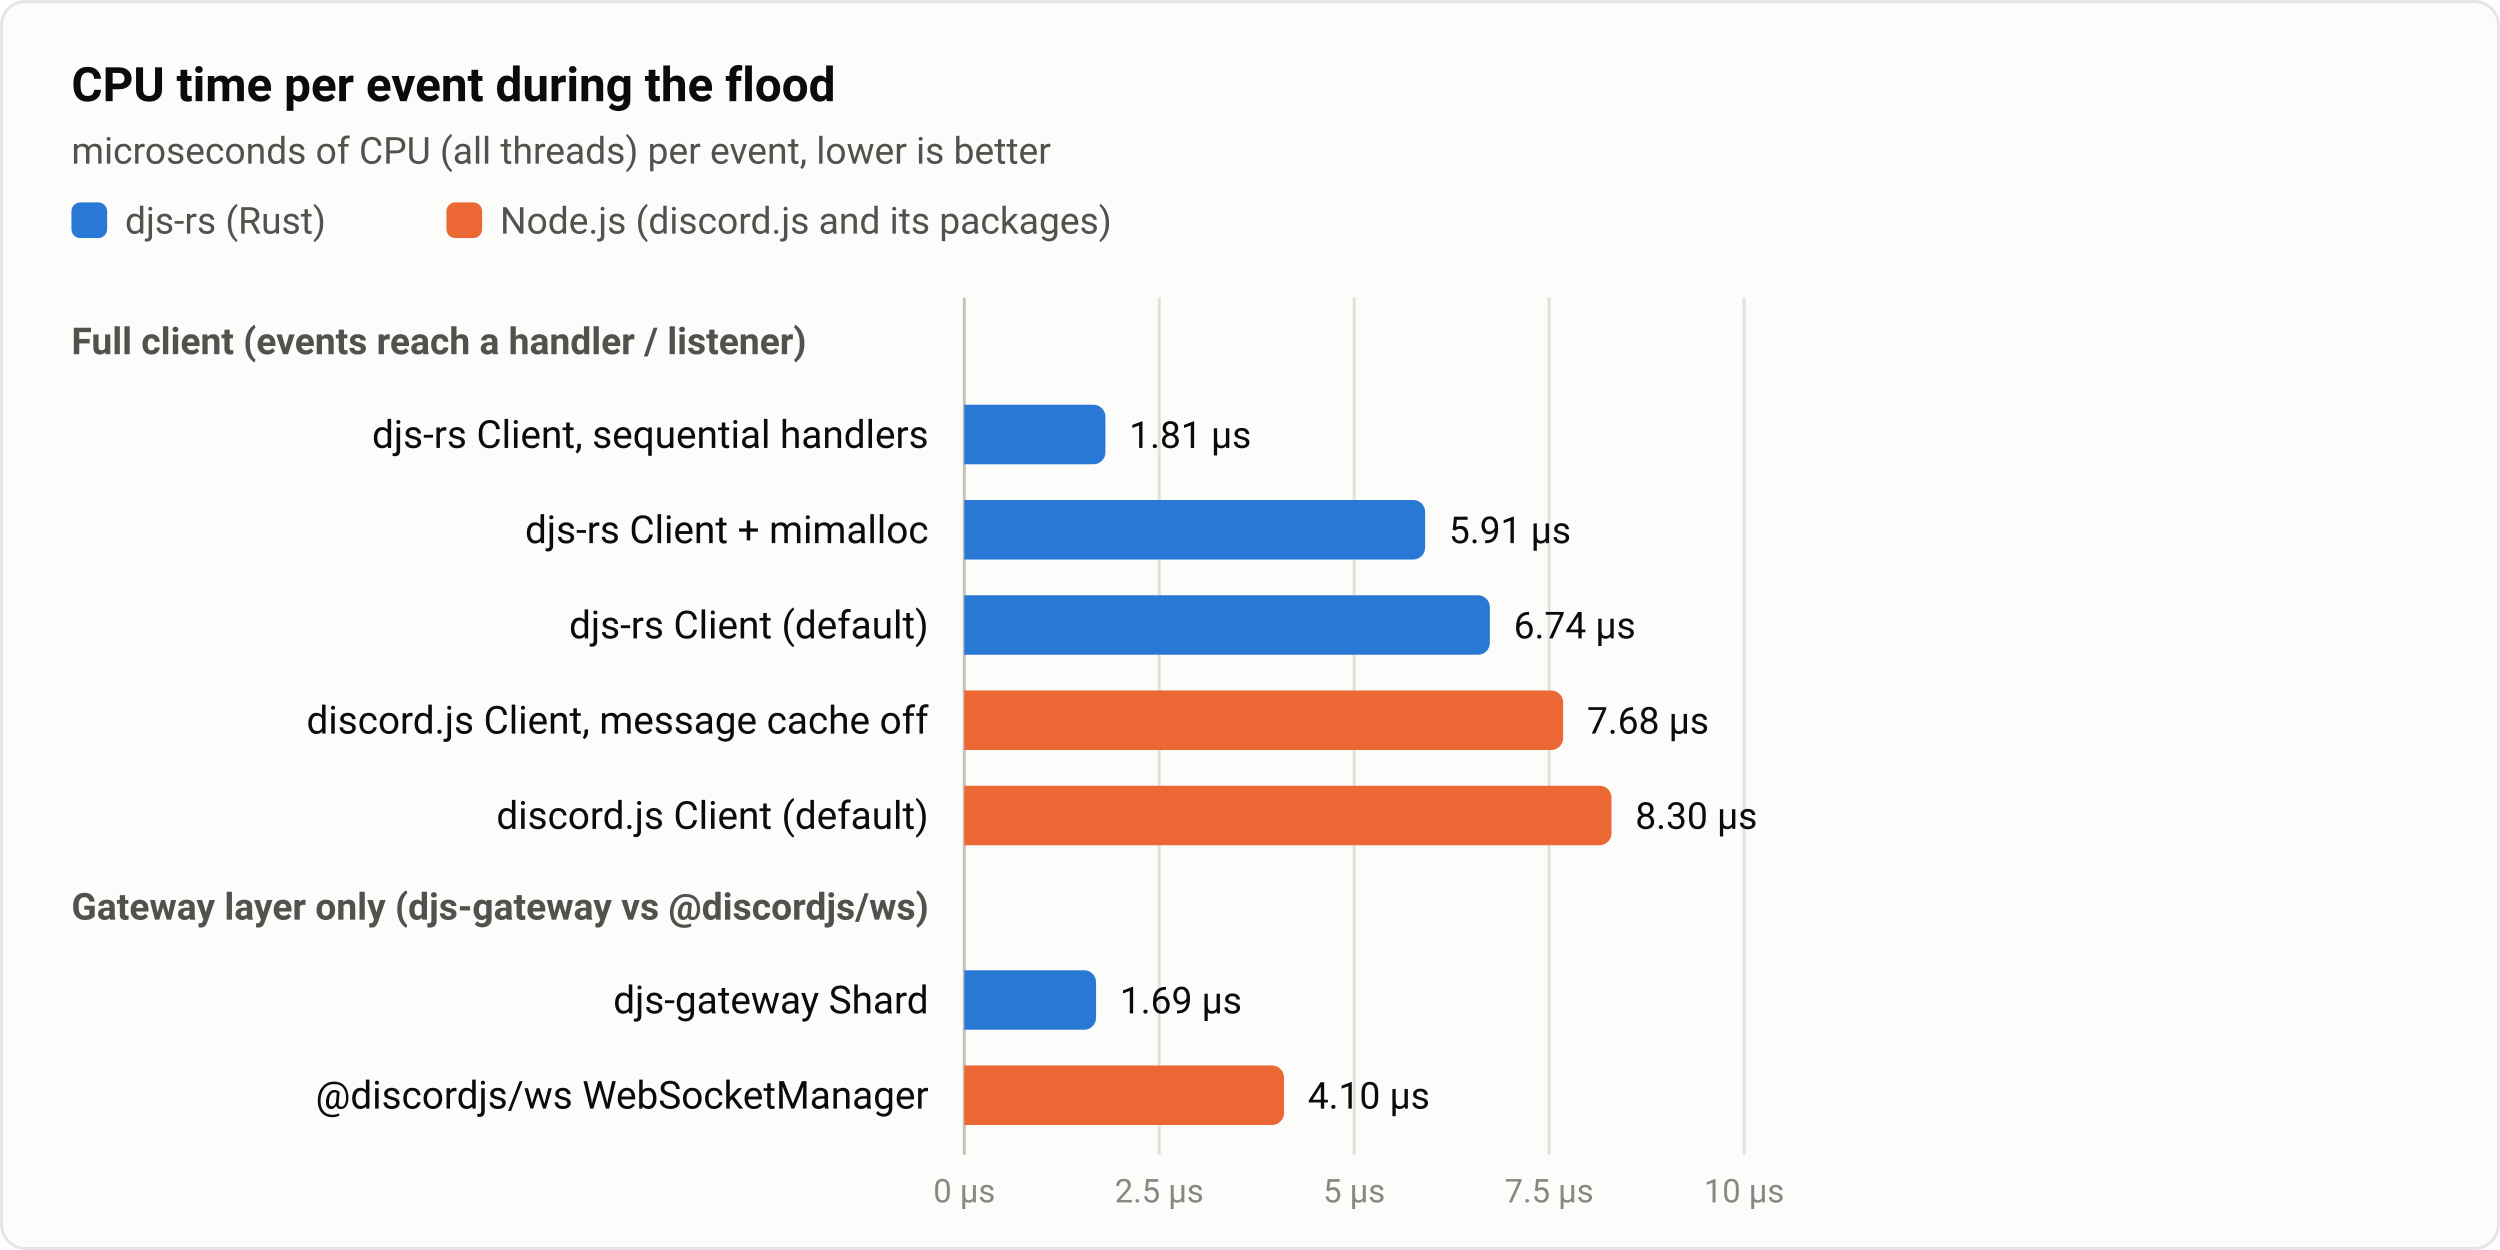
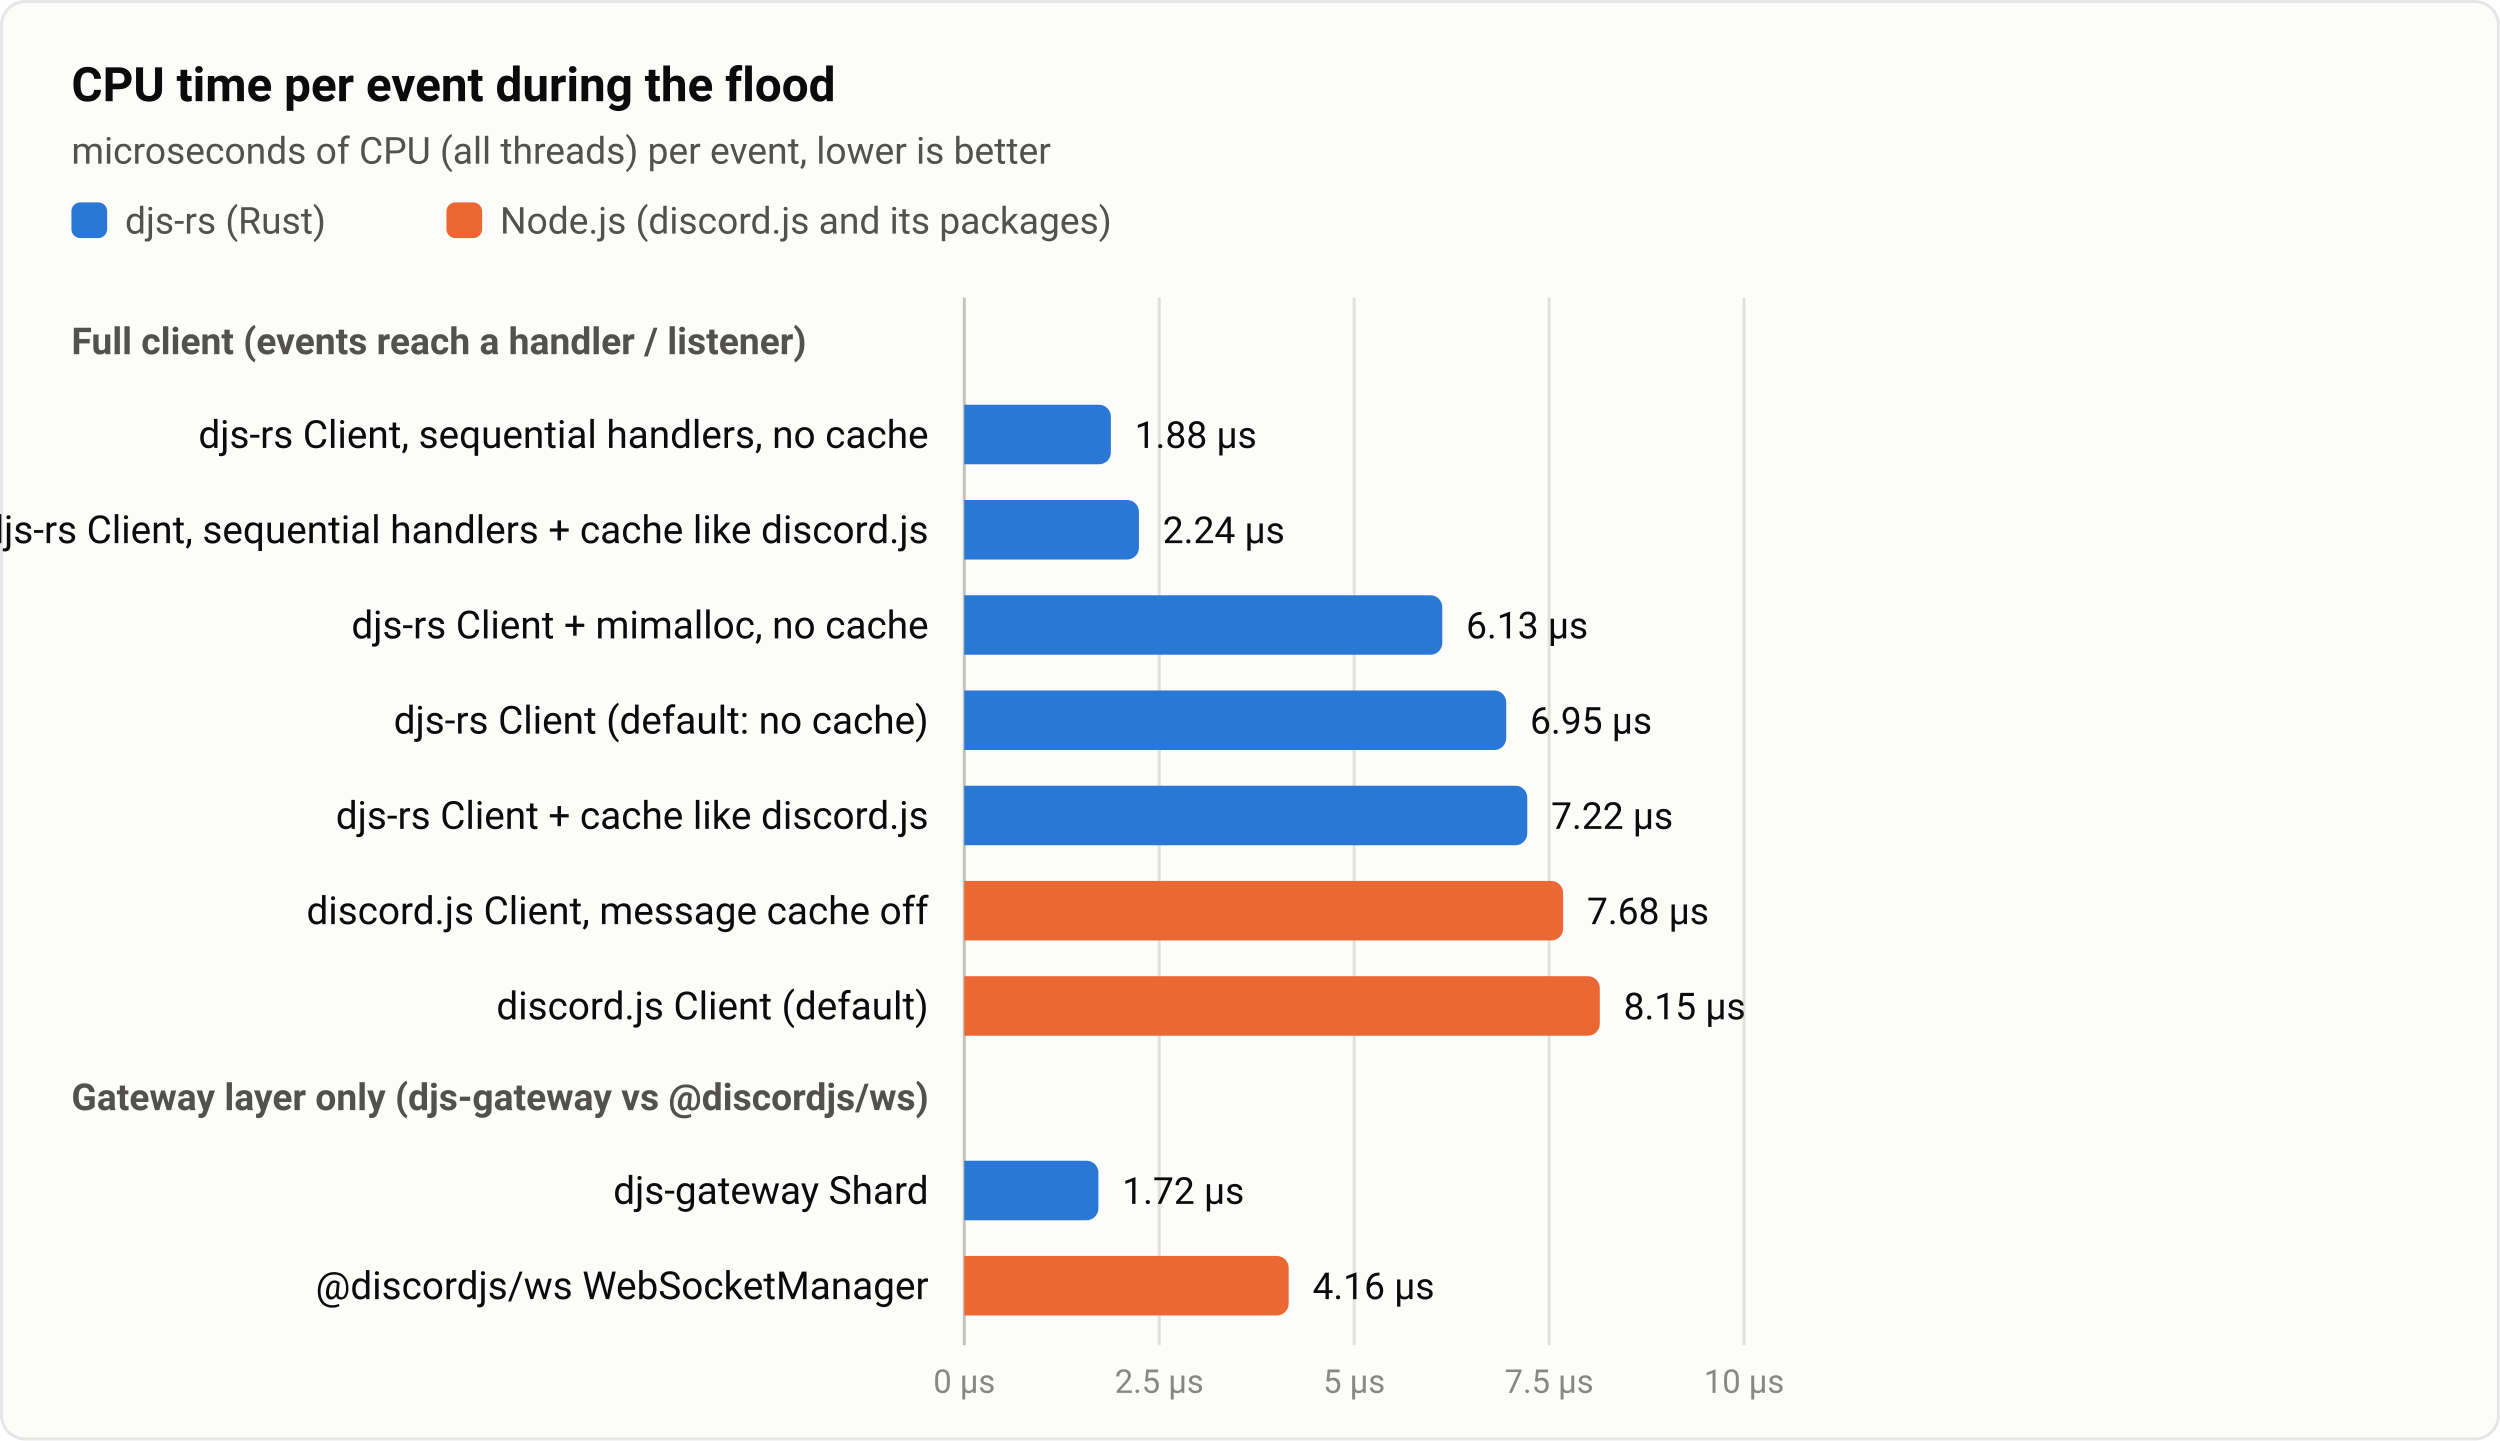
- <svg xmlns="http://www.w3.org/2000/svg" width="840" height="420" viewBox="0 0 840 420" role="img" aria-labelledby="title desc" font-family="system-ui, -apple-system, &quot;Segoe UI&quot;, Roboto, sans-serif">
-   <rect x="0.5" y="0.5" width="839" height="419" rx="8" fill="#fcfcfb" stroke="rgba(11,11,11,0.10)" />
+ <svg xmlns="http://www.w3.org/2000/svg" width="840" height="484" viewBox="0 0 840 484" role="img" aria-labelledby="title desc" font-family="system-ui, -apple-system, &quot;Segoe UI&quot;, Roboto, sans-serif">
+   <rect x="0.5" y="0.5" width="839" height="483" rx="8" fill="#fcfcfb" stroke="rgba(11,11,11,0.10)" />
  <text x="24" y="34" font-size="16" font-weight="600" fill="#0b0b0b">CPU time per event during the flood</text>
  <text x="24" y="55" font-size="12.5" fill="#52514e">microseconds of CPU (all threads) per event, lower is better</text>
  <rect x="24" y="68" width="12" height="12" rx="3" fill="#2a78d6" />
  <text x="42" y="78.5" font-size="12.5" fill="#52514e">djs-rs (Rust)</text>
  <rect x="150" y="68" width="12" height="12" rx="3" fill="#eb6834" />
  <text x="168" y="78.5" font-size="12.5" fill="#52514e">Node.js (discord.js and its packages)</text>
-   <line x1="324" y1="100" x2="324" y2="388" stroke="#c3c2b7" stroke-width="1" />
-   <text x="324" y="404" font-size="11" text-anchor="middle" fill="#898781" style="font-variant-numeric: tabular-nums">0 µs</text>
-   <line x1="389.5" y1="100" x2="389.5" y2="388" stroke="#e1e0d9" stroke-width="1" />
-   <text x="389.5" y="404" font-size="11" text-anchor="middle" fill="#898781" style="font-variant-numeric: tabular-nums">2.5 µs</text>
-   <line x1="455" y1="100" x2="455" y2="388" stroke="#e1e0d9" stroke-width="1" />
-   <text x="455" y="404" font-size="11" text-anchor="middle" fill="#898781" style="font-variant-numeric: tabular-nums">5 µs</text>
-   <line x1="520.5" y1="100" x2="520.5" y2="388" stroke="#e1e0d9" stroke-width="1" />
-   <text x="520.5" y="404" font-size="11" text-anchor="middle" fill="#898781" style="font-variant-numeric: tabular-nums">7.5 µs</text>
-   <line x1="586" y1="100" x2="586" y2="388" stroke="#e1e0d9" stroke-width="1" />
-   <text x="586" y="404" font-size="11" text-anchor="middle" fill="#898781" style="font-variant-numeric: tabular-nums">10 µs</text>
+   <line x1="324" y1="100" x2="324" y2="452" stroke="#c3c2b7" stroke-width="1" />
+   <text x="324" y="468" font-size="11" text-anchor="middle" fill="#898781" style="font-variant-numeric: tabular-nums">0 µs</text>
+   <line x1="389.5" y1="100" x2="389.5" y2="452" stroke="#e1e0d9" stroke-width="1" />
+   <text x="389.5" y="468" font-size="11" text-anchor="middle" fill="#898781" style="font-variant-numeric: tabular-nums">2.5 µs</text>
+   <line x1="455" y1="100" x2="455" y2="452" stroke="#e1e0d9" stroke-width="1" />
+   <text x="455" y="468" font-size="11" text-anchor="middle" fill="#898781" style="font-variant-numeric: tabular-nums">5 µs</text>
+   <line x1="520.5" y1="100" x2="520.5" y2="452" stroke="#e1e0d9" stroke-width="1" />
+   <text x="520.5" y="468" font-size="11" text-anchor="middle" fill="#898781" style="font-variant-numeric: tabular-nums">7.5 µs</text>
+   <line x1="586" y1="100" x2="586" y2="452" stroke="#e1e0d9" stroke-width="1" />
+   <text x="586" y="468" font-size="11" text-anchor="middle" fill="#898781" style="font-variant-numeric: tabular-nums">10 µs</text>
  <text x="24" y="119" font-size="12.5" font-weight="600" fill="#52514e">Full client (events reach a handler / listener)</text>
-   <text x="312" y="150.5" font-size="13" text-anchor="end" fill="#0b0b0b">djs-rs Client, sequential handlers</text>
-   <path d="M324,136H367.422A4,4 0 0 1 371.422,140V152A4,4 0 0 1 367.422,156H324Z" fill="#2a78d6" />
-   <text x="379.422" y="150.5" font-size="12.5" fill="#0b0b0b" style="font-variant-numeric: tabular-nums">1.81 µs</text>
-   <text x="312" y="182.5" font-size="13" text-anchor="end" fill="#0b0b0b">djs-rs Client + mimalloc</text>
-   <path d="M324,168H474.842A4,4 0 0 1 478.842,172V184A4,4 0 0 1 474.842,188H324Z" fill="#2a78d6" />
-   <text x="486.842" y="182.5" font-size="12.5" fill="#0b0b0b" style="font-variant-numeric: tabular-nums">5.91 µs</text>
-   <text x="312" y="214.5" font-size="13" text-anchor="end" fill="#0b0b0b">djs-rs Client (default)</text>
-   <path d="M324,200H496.588A4,4 0 0 1 500.588,204V216A4,4 0 0 1 496.588,220H324Z" fill="#2a78d6" />
-   <text x="508.588" y="214.5" font-size="12.5" fill="#0b0b0b" style="font-variant-numeric: tabular-nums">6.74 µs</text>
-   <text x="312" y="246.5" font-size="13" text-anchor="end" fill="#0b0b0b">discord.js Client, message cache off</text>
-   <path d="M324,232H521.216A4,4 0 0 1 525.216,236V248A4,4 0 0 1 521.216,252H324Z" fill="#eb6834" />
-   <text x="533.216" y="246.5" font-size="12.5" fill="#0b0b0b" style="font-variant-numeric: tabular-nums">7.68 µs</text>
-   <text x="312" y="278.5" font-size="13" text-anchor="end" fill="#0b0b0b">discord.js Client (default)</text>
-   <path d="M324,264H537.46A4,4 0 0 1 541.46,268V280A4,4 0 0 1 537.46,284H324Z" fill="#eb6834" />
-   <text x="549.46" y="278.5" font-size="12.5" fill="#0b0b0b" style="font-variant-numeric: tabular-nums">8.30 µs</text>
-   <text x="24" y="309" font-size="12.5" font-weight="600" fill="#52514e">Gateway layer only (djs-gateway vs @discordjs/ws)</text>
-   <text x="312" y="340.5" font-size="13" text-anchor="end" fill="#0b0b0b">djs-gateway Shard</text>
-   <path d="M324,326H364.278A4,4 0 0 1 368.278,330V342A4,4 0 0 1 364.278,346H324Z" fill="#2a78d6" />
-   <text x="376.278" y="340.5" font-size="12.5" fill="#0b0b0b" style="font-variant-numeric: tabular-nums">1.69 µs</text>
-   <text x="312" y="372.5" font-size="13" text-anchor="end" fill="#0b0b0b">@discordjs/ws WebSocketManager</text>
-   <path d="M324,358H427.42A4,4 0 0 1 431.42,362V374A4,4 0 0 1 427.42,378H324Z" fill="#eb6834" />
-   <text x="439.42" y="372.5" font-size="12.5" fill="#0b0b0b" style="font-variant-numeric: tabular-nums">4.10 µs</text>
+   <text x="312" y="150.5" font-size="13" text-anchor="end" fill="#0b0b0b">djs-rs Client, sequential handlers, no cache</text>
+   <path d="M324,136H369.256A4,4 0 0 1 373.256,140V152A4,4 0 0 1 369.256,156H324Z" fill="#2a78d6" />
+   <text x="381.256" y="150.5" font-size="12.5" fill="#0b0b0b" style="font-variant-numeric: tabular-nums">1.88 µs</text>
+   <text x="312" y="182.5" font-size="13" text-anchor="end" fill="#0b0b0b">djs-rs Client, sequential handlers + cache like discord.js</text>
+   <path d="M324,168H378.688A4,4 0 0 1 382.688,172V184A4,4 0 0 1 378.688,188H324Z" fill="#2a78d6" />
+   <text x="390.688" y="182.5" font-size="12.5" fill="#0b0b0b" style="font-variant-numeric: tabular-nums">2.24 µs</text>
+   <text x="312" y="214.5" font-size="13" text-anchor="end" fill="#0b0b0b">djs-rs Client + mimalloc, no cache</text>
+   <path d="M324,200H480.606A4,4 0 0 1 484.606,204V216A4,4 0 0 1 480.606,220H324Z" fill="#2a78d6" />
+   <text x="492.606" y="214.5" font-size="12.5" fill="#0b0b0b" style="font-variant-numeric: tabular-nums">6.13 µs</text>
+   <text x="312" y="246.5" font-size="13" text-anchor="end" fill="#0b0b0b">djs-rs Client (default: no cache)</text>
+   <path d="M324,232H502.09A4,4 0 0 1 506.09,236V248A4,4 0 0 1 502.09,252H324Z" fill="#2a78d6" />
+   <text x="514.09" y="246.5" font-size="12.5" fill="#0b0b0b" style="font-variant-numeric: tabular-nums">6.95 µs</text>
+   <text x="312" y="278.5" font-size="13" text-anchor="end" fill="#0b0b0b">djs-rs Client + cache like discord.js</text>
+   <path d="M324,264H509.164A4,4 0 0 1 513.164,268V280A4,4 0 0 1 509.164,284H324Z" fill="#2a78d6" />
+   <text x="521.164" y="278.5" font-size="12.5" fill="#0b0b0b" style="font-variant-numeric: tabular-nums">7.22 µs</text>
+   <text x="312" y="310.5" font-size="13" text-anchor="end" fill="#0b0b0b">discord.js Client, message cache off</text>
+   <path d="M324,296H521.216A4,4 0 0 1 525.216,300V312A4,4 0 0 1 521.216,316H324Z" fill="#eb6834" />
+   <text x="533.216" y="310.5" font-size="12.5" fill="#0b0b0b" style="font-variant-numeric: tabular-nums">7.68 µs</text>
+   <text x="312" y="342.5" font-size="13" text-anchor="end" fill="#0b0b0b">discord.js Client (default)</text>
+   <path d="M324,328H533.53A4,4 0 0 1 537.53,332V344A4,4 0 0 1 533.53,348H324Z" fill="#eb6834" />
+   <text x="545.53" y="342.5" font-size="12.5" fill="#0b0b0b" style="font-variant-numeric: tabular-nums">8.15 µs</text>
+   <text x="24" y="373" font-size="12.5" font-weight="600" fill="#52514e">Gateway layer only (djs-gateway vs @discordjs/ws)</text>
+   <text x="312" y="404.5" font-size="13" text-anchor="end" fill="#0b0b0b">djs-gateway Shard</text>
+   <path d="M324,390H365.064A4,4 0 0 1 369.064,394V406A4,4 0 0 1 365.064,410H324Z" fill="#2a78d6" />
+   <text x="377.064" y="404.5" font-size="12.5" fill="#0b0b0b" style="font-variant-numeric: tabular-nums">1.72 µs</text>
+   <text x="312" y="436.5" font-size="13" text-anchor="end" fill="#0b0b0b">@discordjs/ws WebSocketManager</text>
+   <path d="M324,422H428.992A4,4 0 0 1 432.992,426V438A4,4 0 0 1 428.992,442H324Z" fill="#eb6834" />
+   <text x="440.992" y="436.5" font-size="12.5" fill="#0b0b0b" style="font-variant-numeric: tabular-nums">4.16 µs</text>
</svg>
